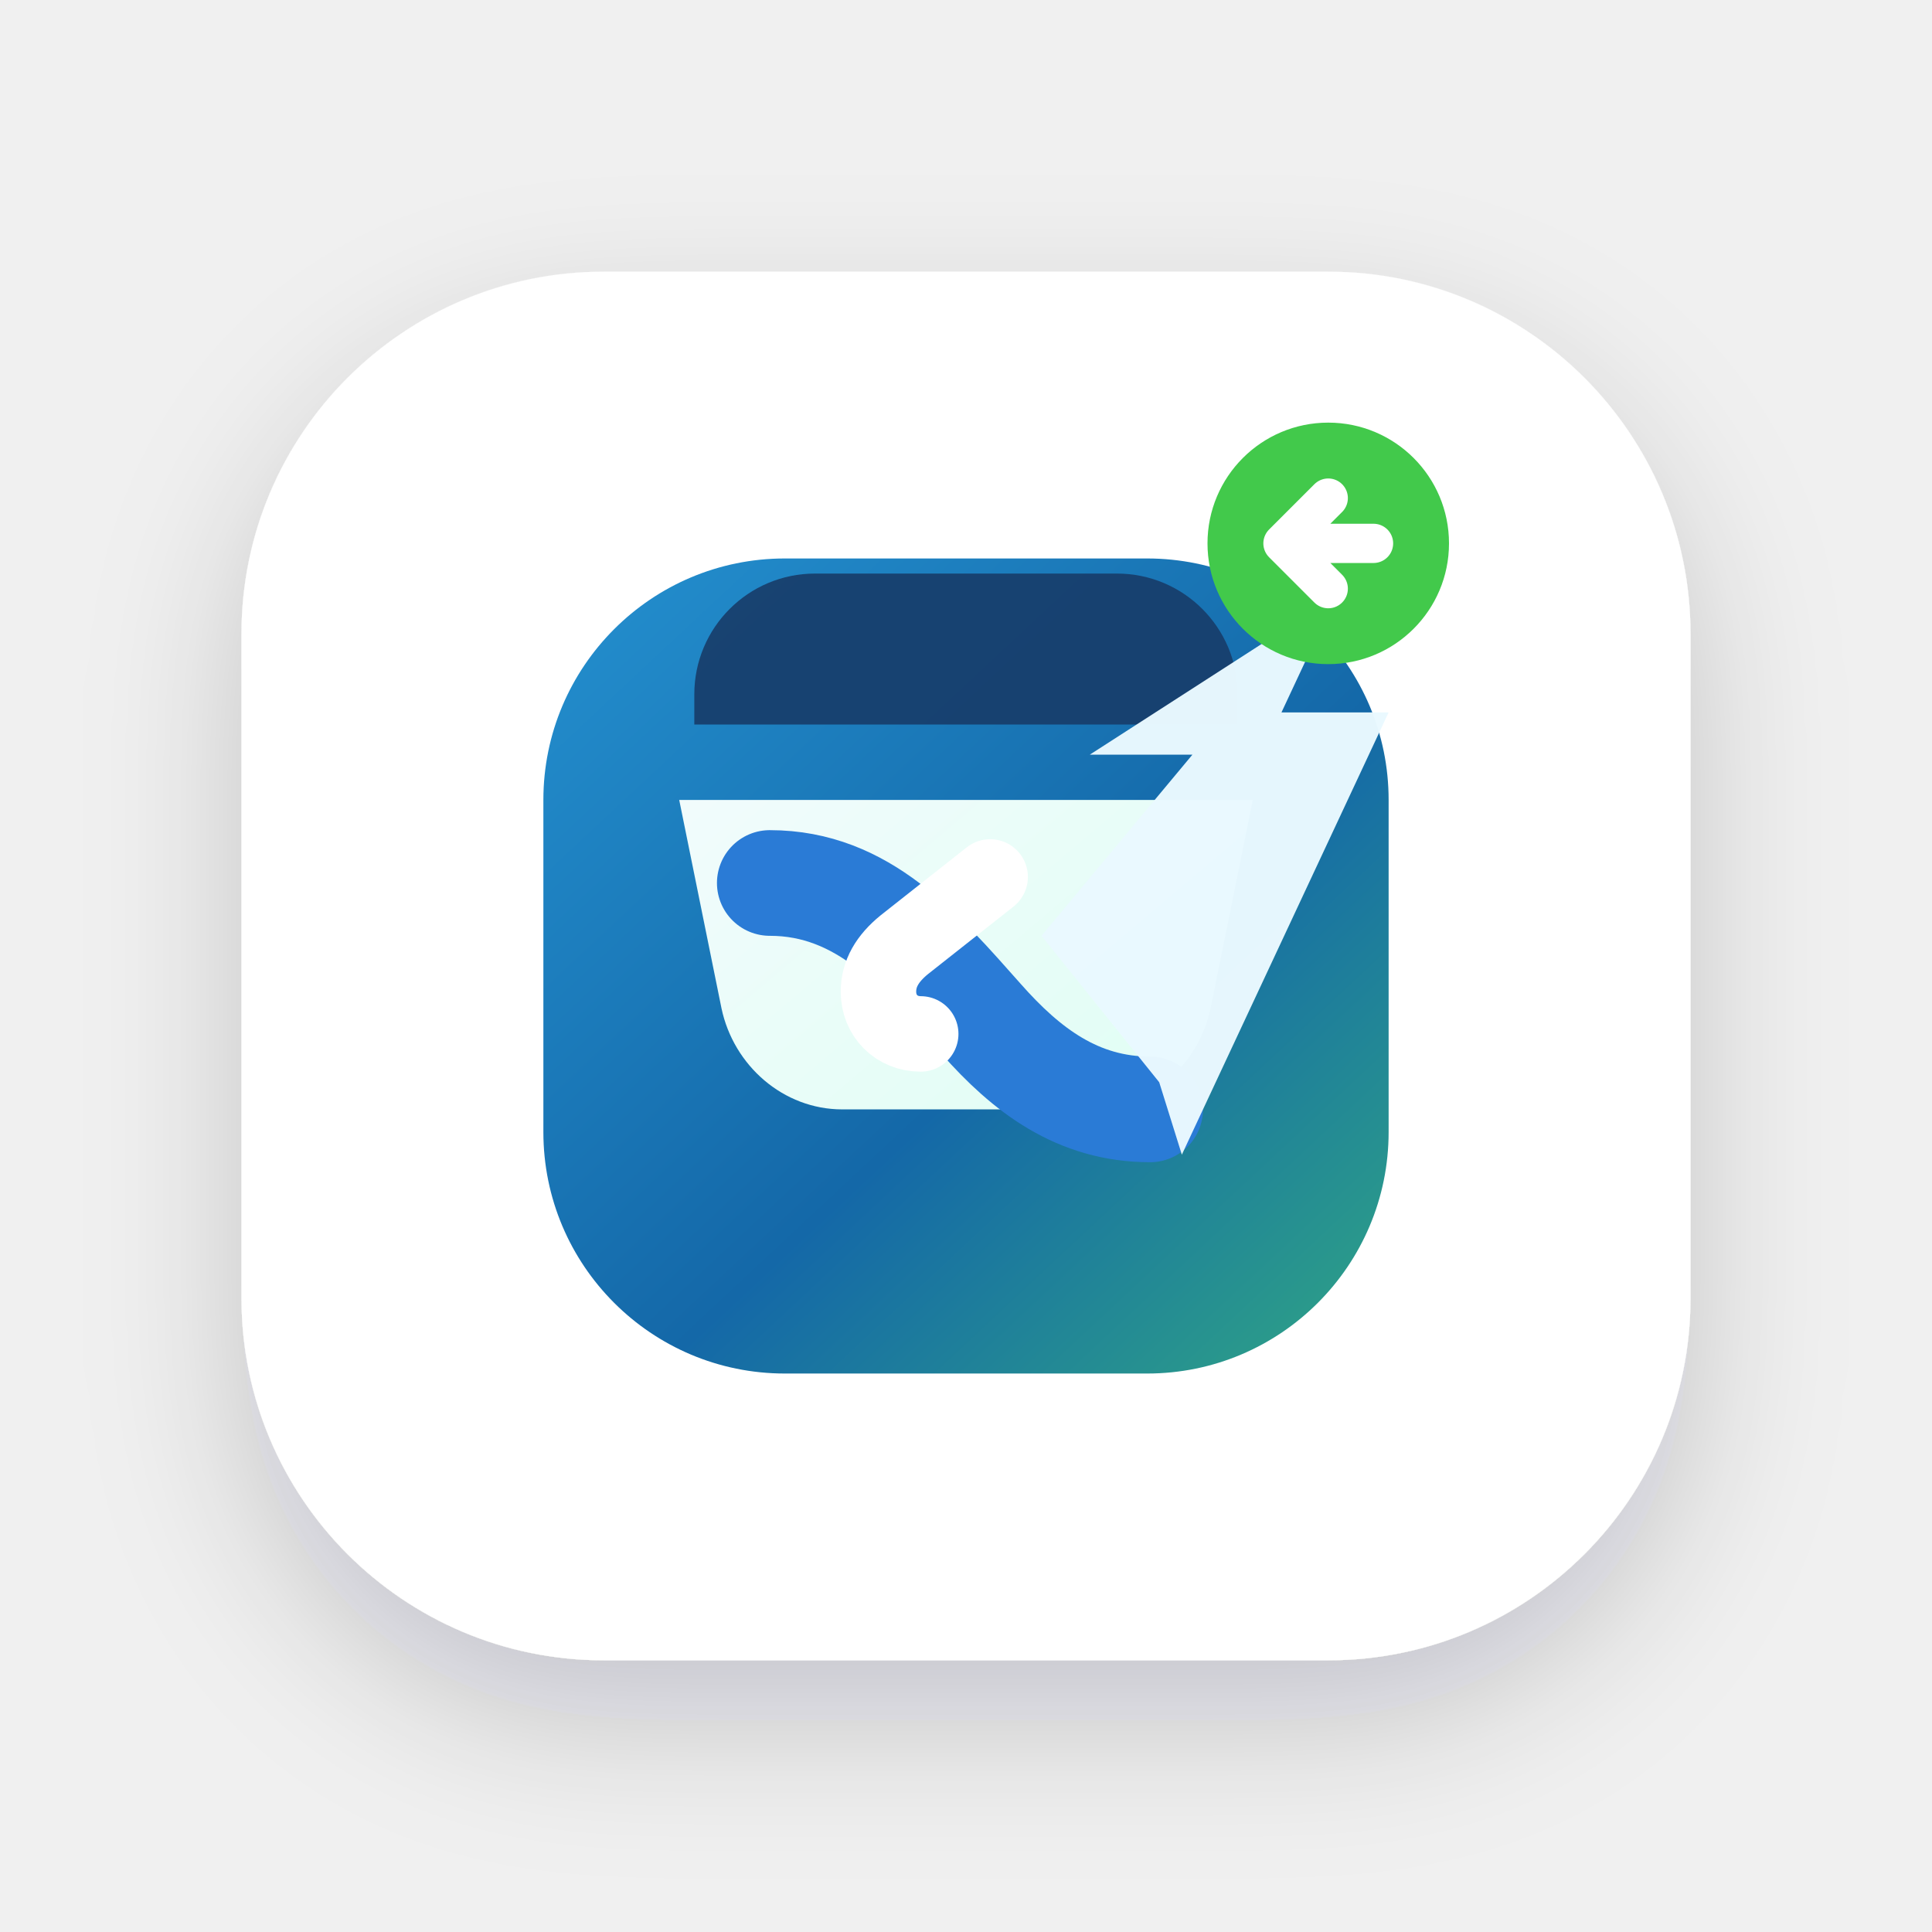
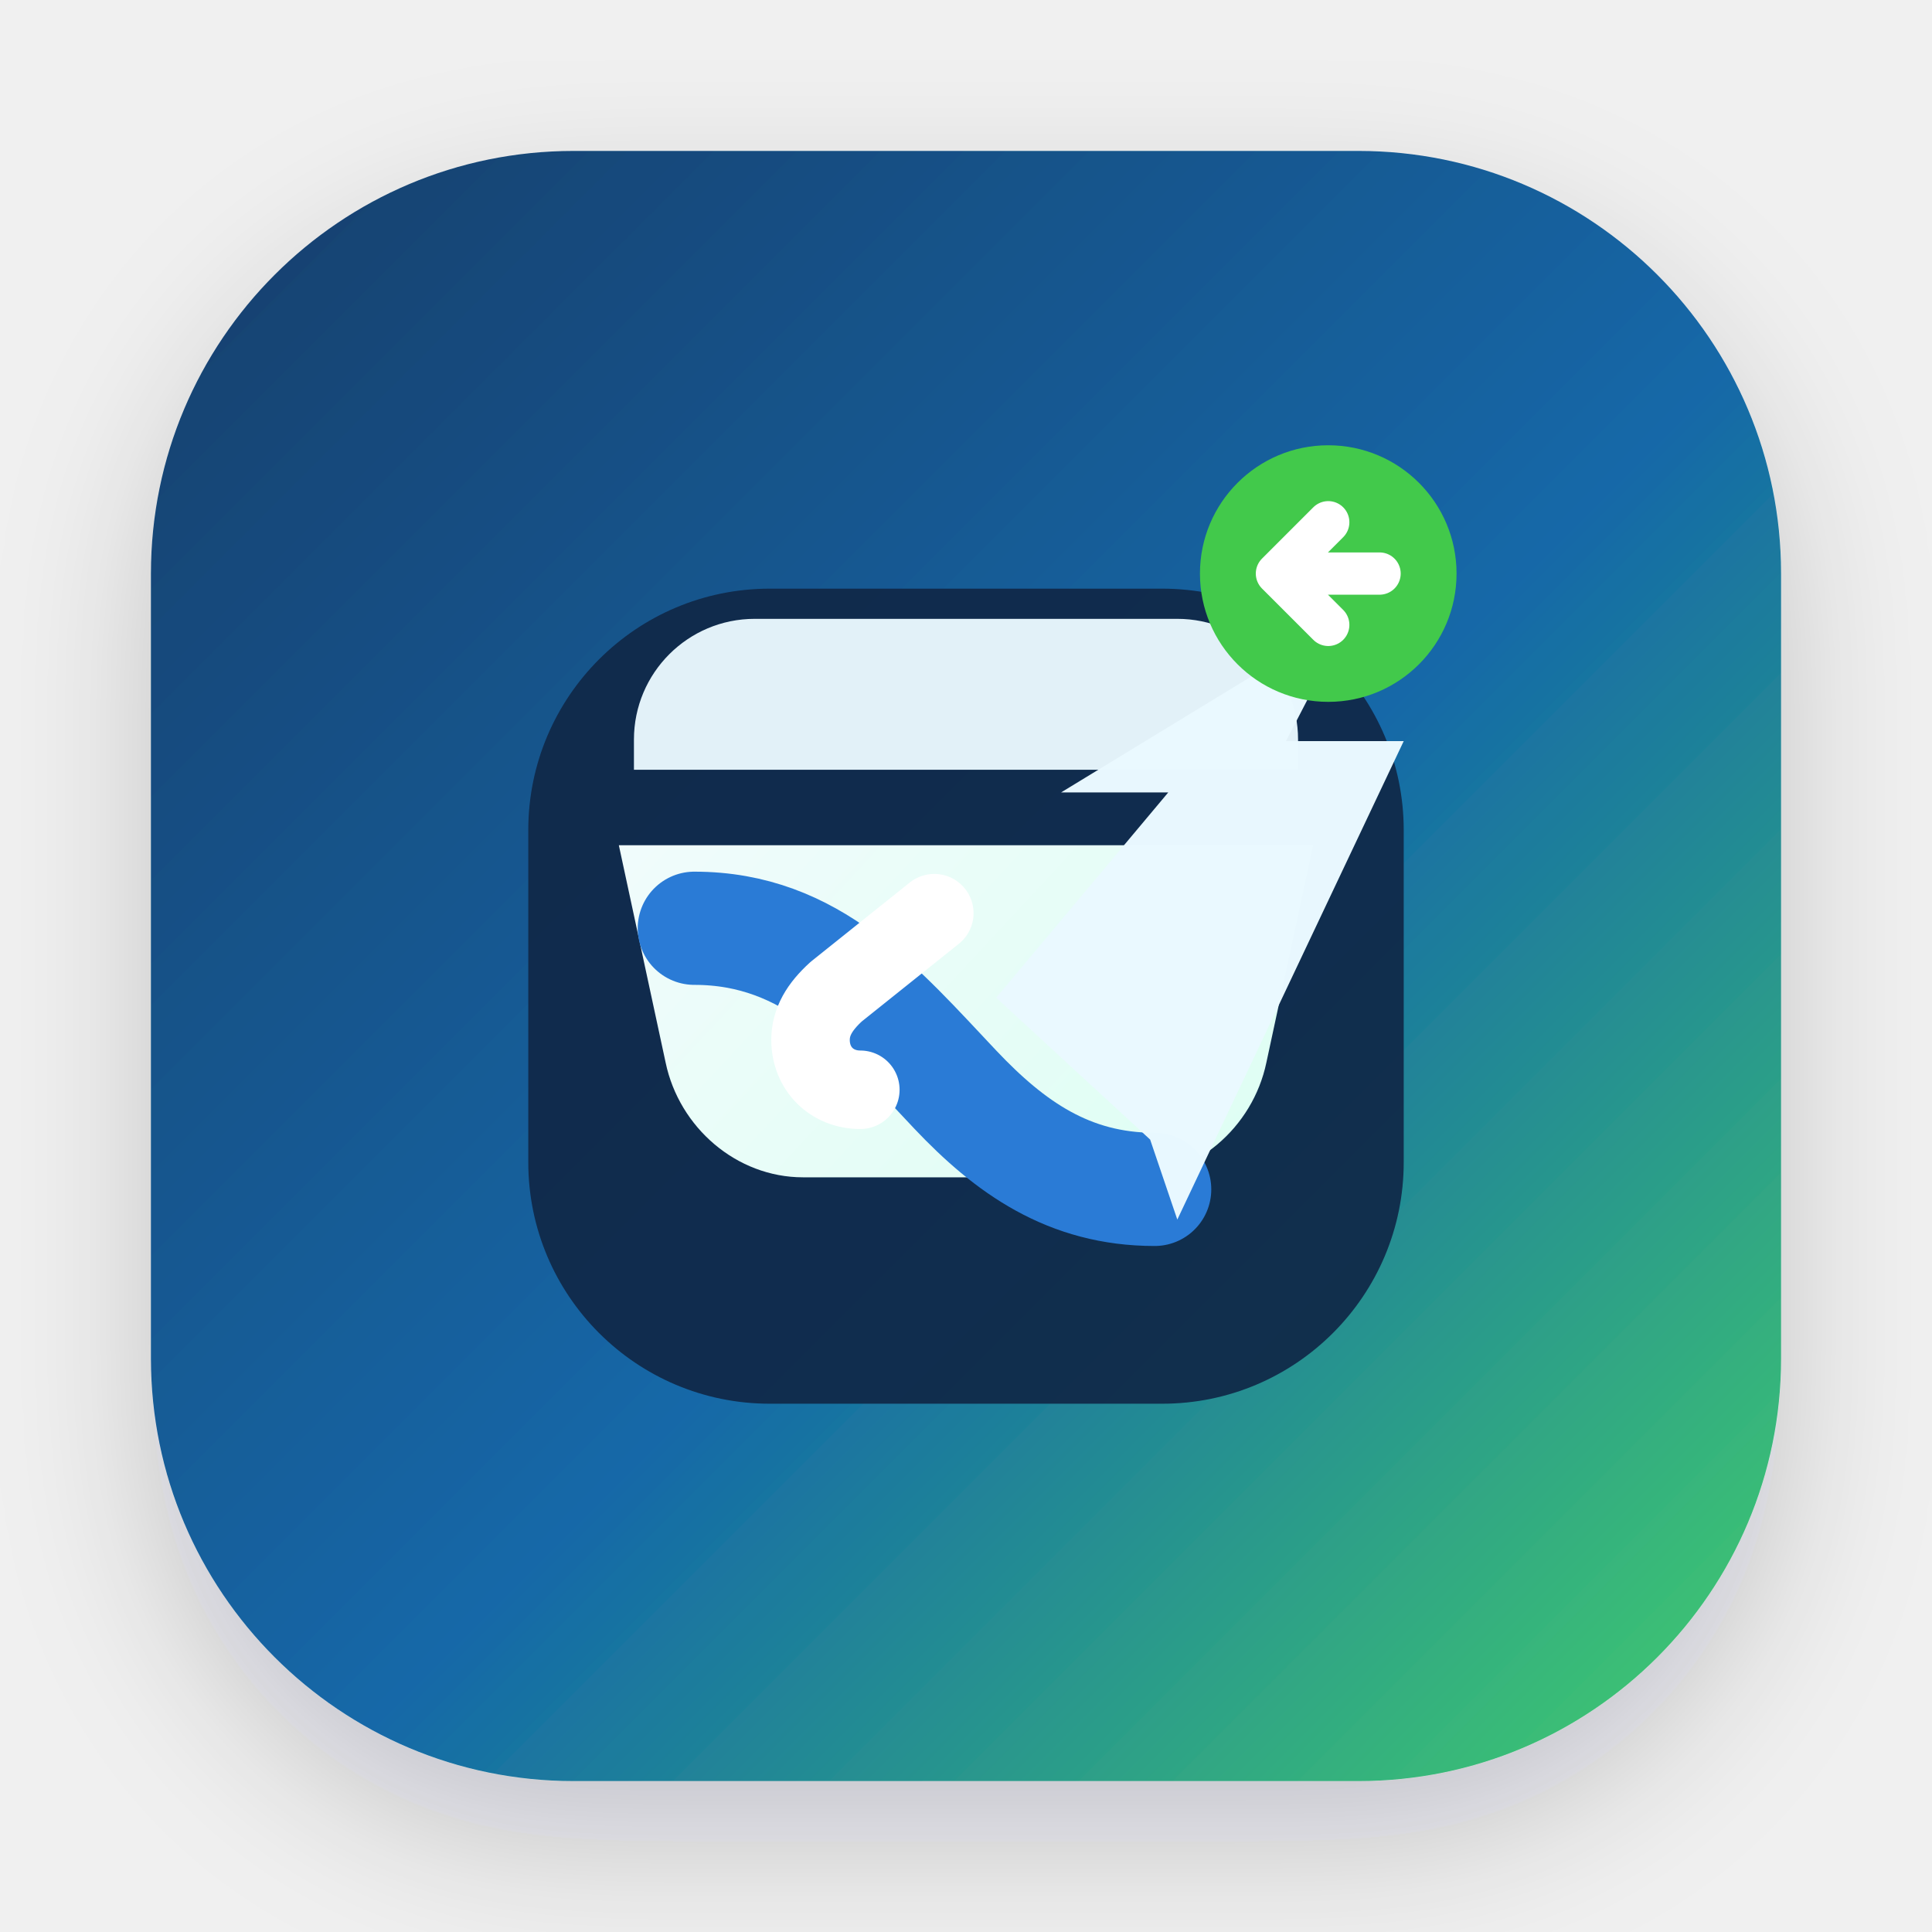
<svg xmlns="http://www.w3.org/2000/svg" width="128" height="128" viewBox="0 0 128 128" fill="none">
  <defs>
-     <linearGradient id="g1" x1="20" y1="18" x2="106" y2="110" gradientUnits="userSpaceOnUse">
-       <stop stop-color="#2DA7E6" />
+     <linearGradient id="g1" x1="10" y1="10" x2="118" y2="118" gradientUnits="userSpaceOnUse">
+       <stop stop-color="#173D6A" />
      <stop offset="0.55" stop-color="#1468A8" />
      <stop offset="1" stop-color="#43D16B" />
    </linearGradient>
-     <linearGradient id="g2" x1="48" y1="34" x2="92" y2="86" gradientUnits="userSpaceOnUse">
+     <linearGradient id="g2" x1="36" y1="38" x2="92" y2="90" gradientUnits="userSpaceOnUse">
      <stop stop-color="#F7FBFF" />
      <stop offset="1" stop-color="#D8FFF0" />
    </linearGradient>
    <filter id="shadow" x="-20%" y="-20%" width="140%" height="140%">
      <feDropShadow dx="0" dy="4" stdDeviation="5" flood-color="#0F172A" flood-opacity="0.18" />
    </filter>
  </defs>
-   <rect x="16" y="18" width="96" height="92" rx="24" fill="white" filter="url(#shadow)" />
-   <path d="M36 53C36 44.163 43.163 37 52 37H76C84.837 37 92 44.163 92 53V75C92 83.837 84.837 91 76 91H52C43.163 91 36 83.837 36 75V53Z" fill="url(#g1)" />
-   <path d="M46 46C46 41.582 49.582 38 54 38H74C78.418 38 82 41.582 82 46V48H46V46Z" fill="#173D6A" opacity="0.92" />
-   <path d="M45 53H83L80.2 66.8C79.4 70.6 76.1 73.5 72.2 73.5H55.8C51.9 73.5 48.6 70.6 47.8 66.8L45 53Z" fill="url(#g2)" />
-   <path d="M51 58.5C57.2 58.5 61 63 65 67.5C68 70.9 71.4 73.5 76.2 73.5" stroke="#2A7BD6" stroke-width="7" stroke-linecap="round" />
-   <path d="M61 68.5C59.4 68.5 58.2 67.3 58.2 65.7C58.2 64.5 58.8 63.5 59.9 62.6L65.6 58.1" stroke="white" stroke-width="5" stroke-linecap="round" stroke-linejoin="round" />
-   <path d="M69 62L79 50H72.2L88.5 39.5L84.9 47.2H92L78.3 76.5L76.8 71.7Z" fill="#EAF9FF" opacity="0.98" />
-   <circle cx="88" cy="36" r="8" fill="#42C94B" />
-   <path d="M85 36H91M88 33L85 36L88 39" stroke="white" stroke-width="2.6" stroke-linecap="round" stroke-linejoin="round" />
+   <rect x="10" y="10" width="108" height="108" rx="28" fill="url(#g1)" filter="url(#shadow)" />
+   <path d="M35 55C35 46.163 42.163 39 51 39H77C85.837 39 93 46.163 93 55V77C93 85.837 85.837 93 77 93H51C42.163 93 35 85.837 35 77V55Z" fill="#0F2747" opacity="0.92" />
+   <path d="M42 49C42 44.582 45.582 41 50 41H78C82.418 41 86 44.582 86 49V51H42V49Z" fill="#EAF9FF" opacity="0.96" />
+   <path d="M41 56H87L83.9 70.4C83 74.7 79.2 78 74.8 78H53.2C48.8 78 45 74.7 44.1 70.4L41 56Z" fill="url(#g2)" />
+   <path d="M46 61.5C53.8 61.5 58.2 66.8 63.3 72.2C66.9 76 70.8 78.8 76.5 78.8" stroke="#2A7BD6" stroke-width="7.5" stroke-linecap="round" />
+   <path d="M57 72.2C55.1 72.2 53.7 70.8 53.7 68.9C53.7 67.7 54.3 66.7 55.4 65.7L61.9 60.5" stroke="white" stroke-width="5.2" stroke-linecap="round" stroke-linejoin="round" />
+   <path d="M66 66.1L77.4 52.5H70.3L89.5 40.8L85.2 49.1H93L78 80.8L76.2 75.5Z" fill="#EAF9FF" opacity="0.99" />
+   <circle cx="88" cy="38" r="8.5" fill="#42C94B" />
+   <path d="M84.6 38H91.4M88 34.6L84.6 38L88 41.4" stroke="white" stroke-width="2.8" stroke-linecap="round" stroke-linejoin="round" />
</svg>
